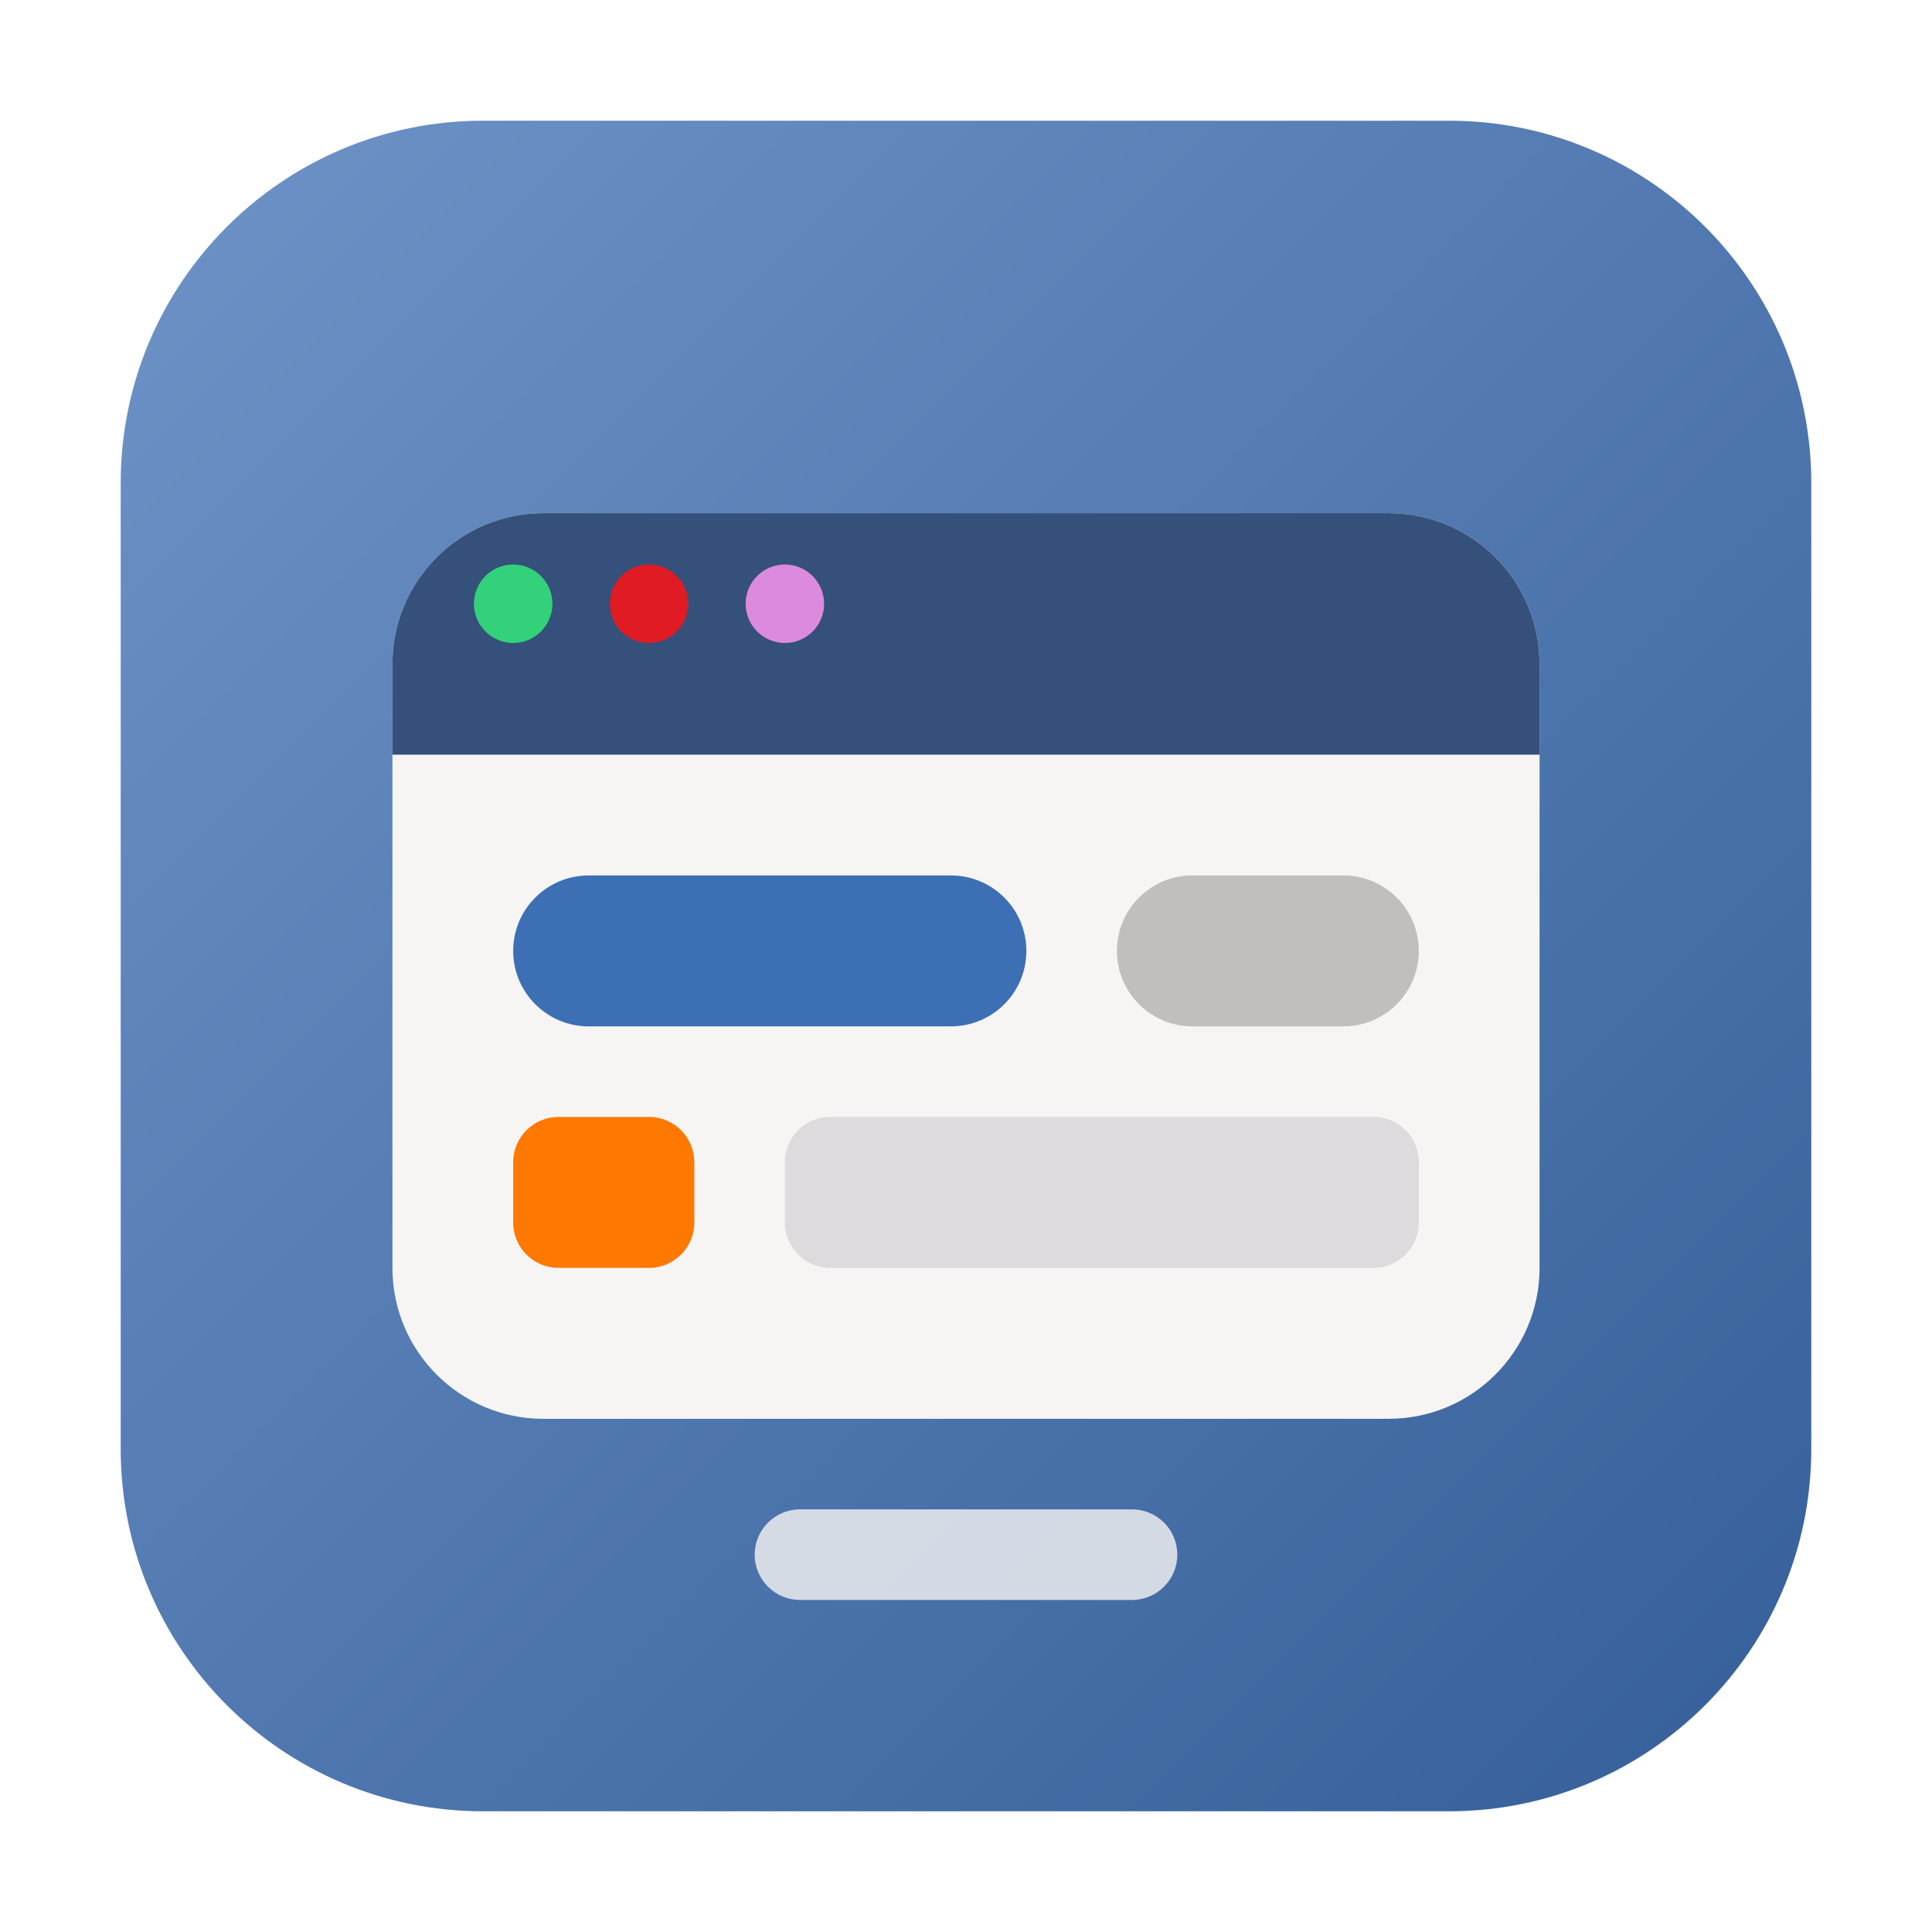
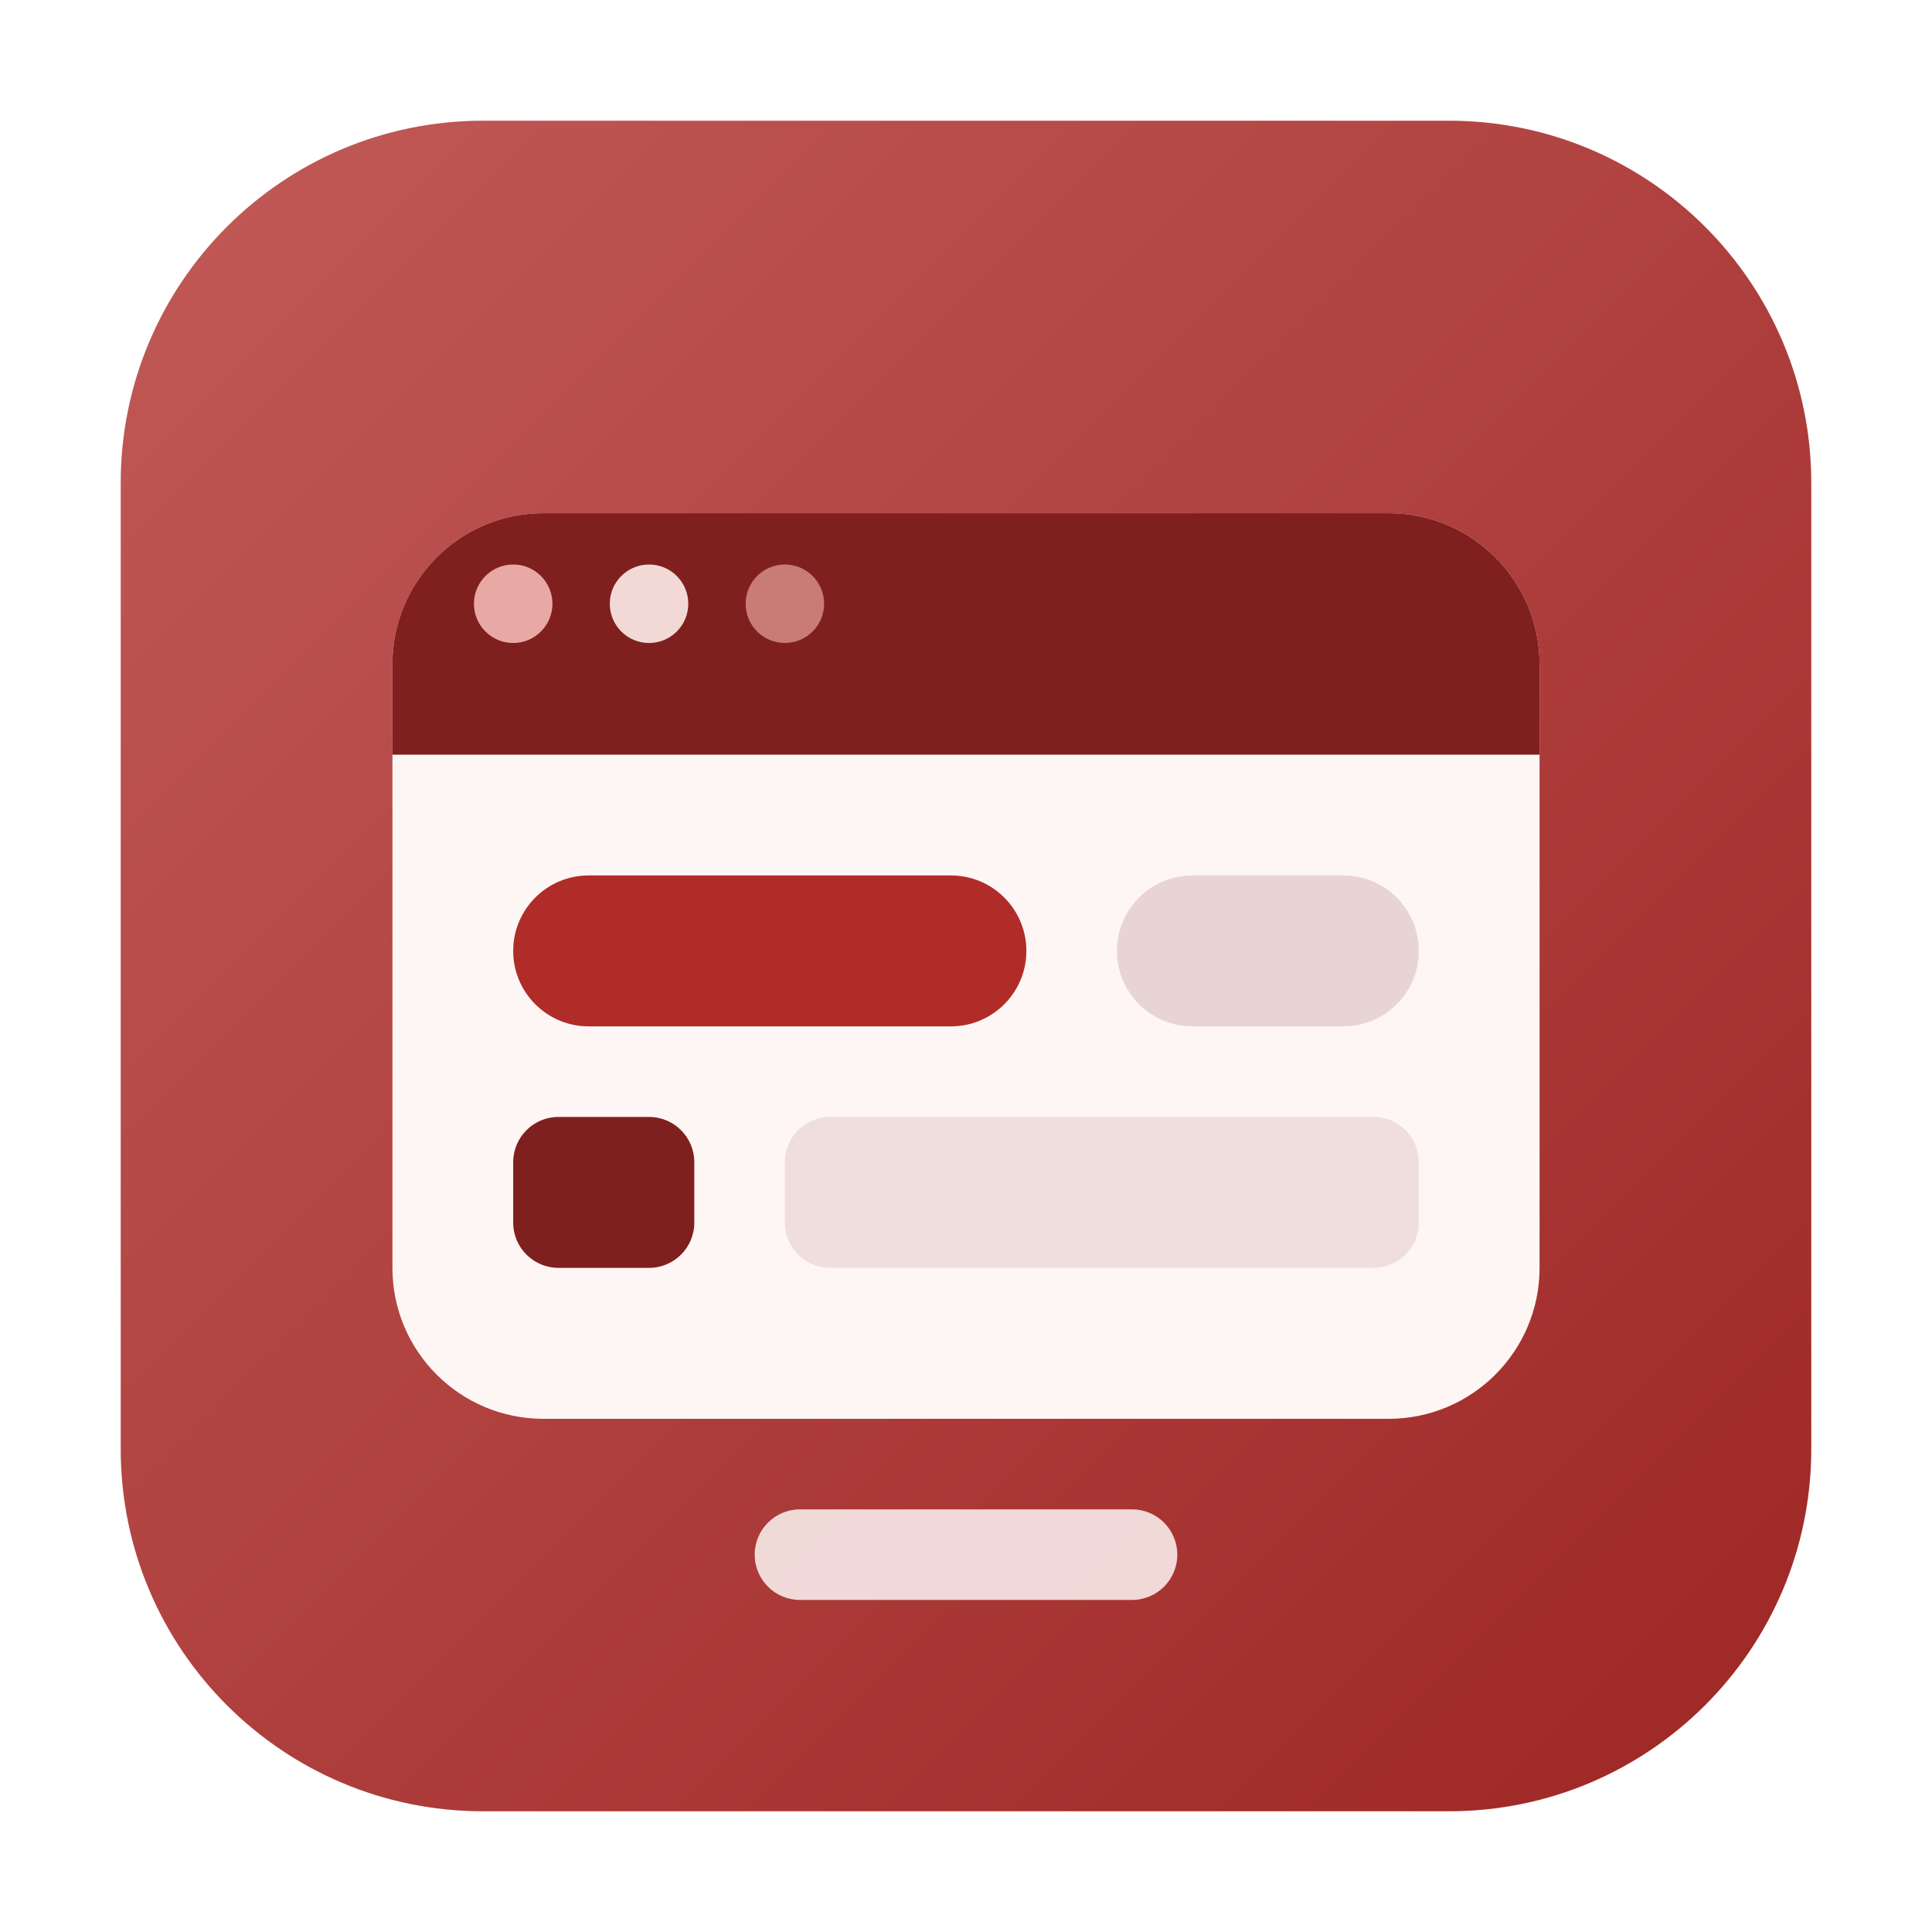
<svg xmlns="http://www.w3.org/2000/svg" viewBox="0 0 128 128">
-   <rect x="8" y="8" width="112" height="112" rx="24" fill="#3D6FB4" />
-   <rect x="8" y="8" width="112" height="112" rx="24" fill="url(#g)" opacity=".25" />
+   <rect x="8" y="8" width="112" height="112" rx="24" fill="#b02c29" />
+   <rect x="8" y="8" width="112" height="112" rx="24" fill="url(#g)" opacity=".22" />
  <defs>
    <linearGradient id="g" x1="0" y1="0" x2="1" y2="1">
      <stop offset="0" stop-color="#ffffff" />
-       <stop offset="1" stop-color="#1c2f4a" />
+       <stop offset="1" stop-color="#5c1412" />
    </linearGradient>
  </defs>
-   <rect x="26" y="34" width="76" height="60" rx="10" fill="#f6f5f4" />
-   <path d="M26 44 a10 10 0 0 1 10-10 h56 a10 10 0 0 1 10 10 v6 H26 z" fill="#35507a" />
-   <circle cx="34" cy="40" r="2.6" fill="#33d17a" />
-   <circle cx="43" cy="40" r="2.6" fill="#e01b24" />
-   <circle cx="52" cy="40" r="2.6" fill="#dc8add" />
-   <rect x="34" y="58" width="34" height="10" rx="5" fill="#3D6FB4" />
-   <rect x="74" y="58" width="20" height="10" rx="5" fill="#c0bfbc" />
-   <rect x="34" y="74" width="12" height="10" rx="3" fill="#ff7800" />
-   <rect x="52" y="74" width="42" height="10" rx="3" fill="#dedadd" />
-   <rect x="50" y="100" width="28" height="6" rx="3" fill="#f6f5f4" opacity=".8" />
+   <rect x="26" y="34" width="76" height="60" rx="10" fill="#fdf6f4" />
+   <path d="M26 44 a10 10 0 0 1 10-10 h56 a10 10 0 0 1 10 10 v6 H26 z" fill="#7f201f" />
+   <circle cx="34" cy="40" r="2.6" fill="#e8a9a5" />
+   <circle cx="43" cy="40" r="2.6" fill="#f3d9d6" />
+   <circle cx="52" cy="40" r="2.6" fill="#c97b77" />
+   <rect x="34" y="58" width="34" height="10" rx="5" fill="#b02c29" />
+   <rect x="74" y="58" width="20" height="10" rx="5" fill="#e8d5d3" />
+   <rect x="34" y="74" width="12" height="10" rx="3" fill="#7f201f" />
+   <rect x="52" y="74" width="42" height="10" rx="3" fill="#f0dedc" />
+   <rect x="50" y="100" width="28" height="6" rx="3" fill="#fdf6f4" opacity=".85" />
</svg>
